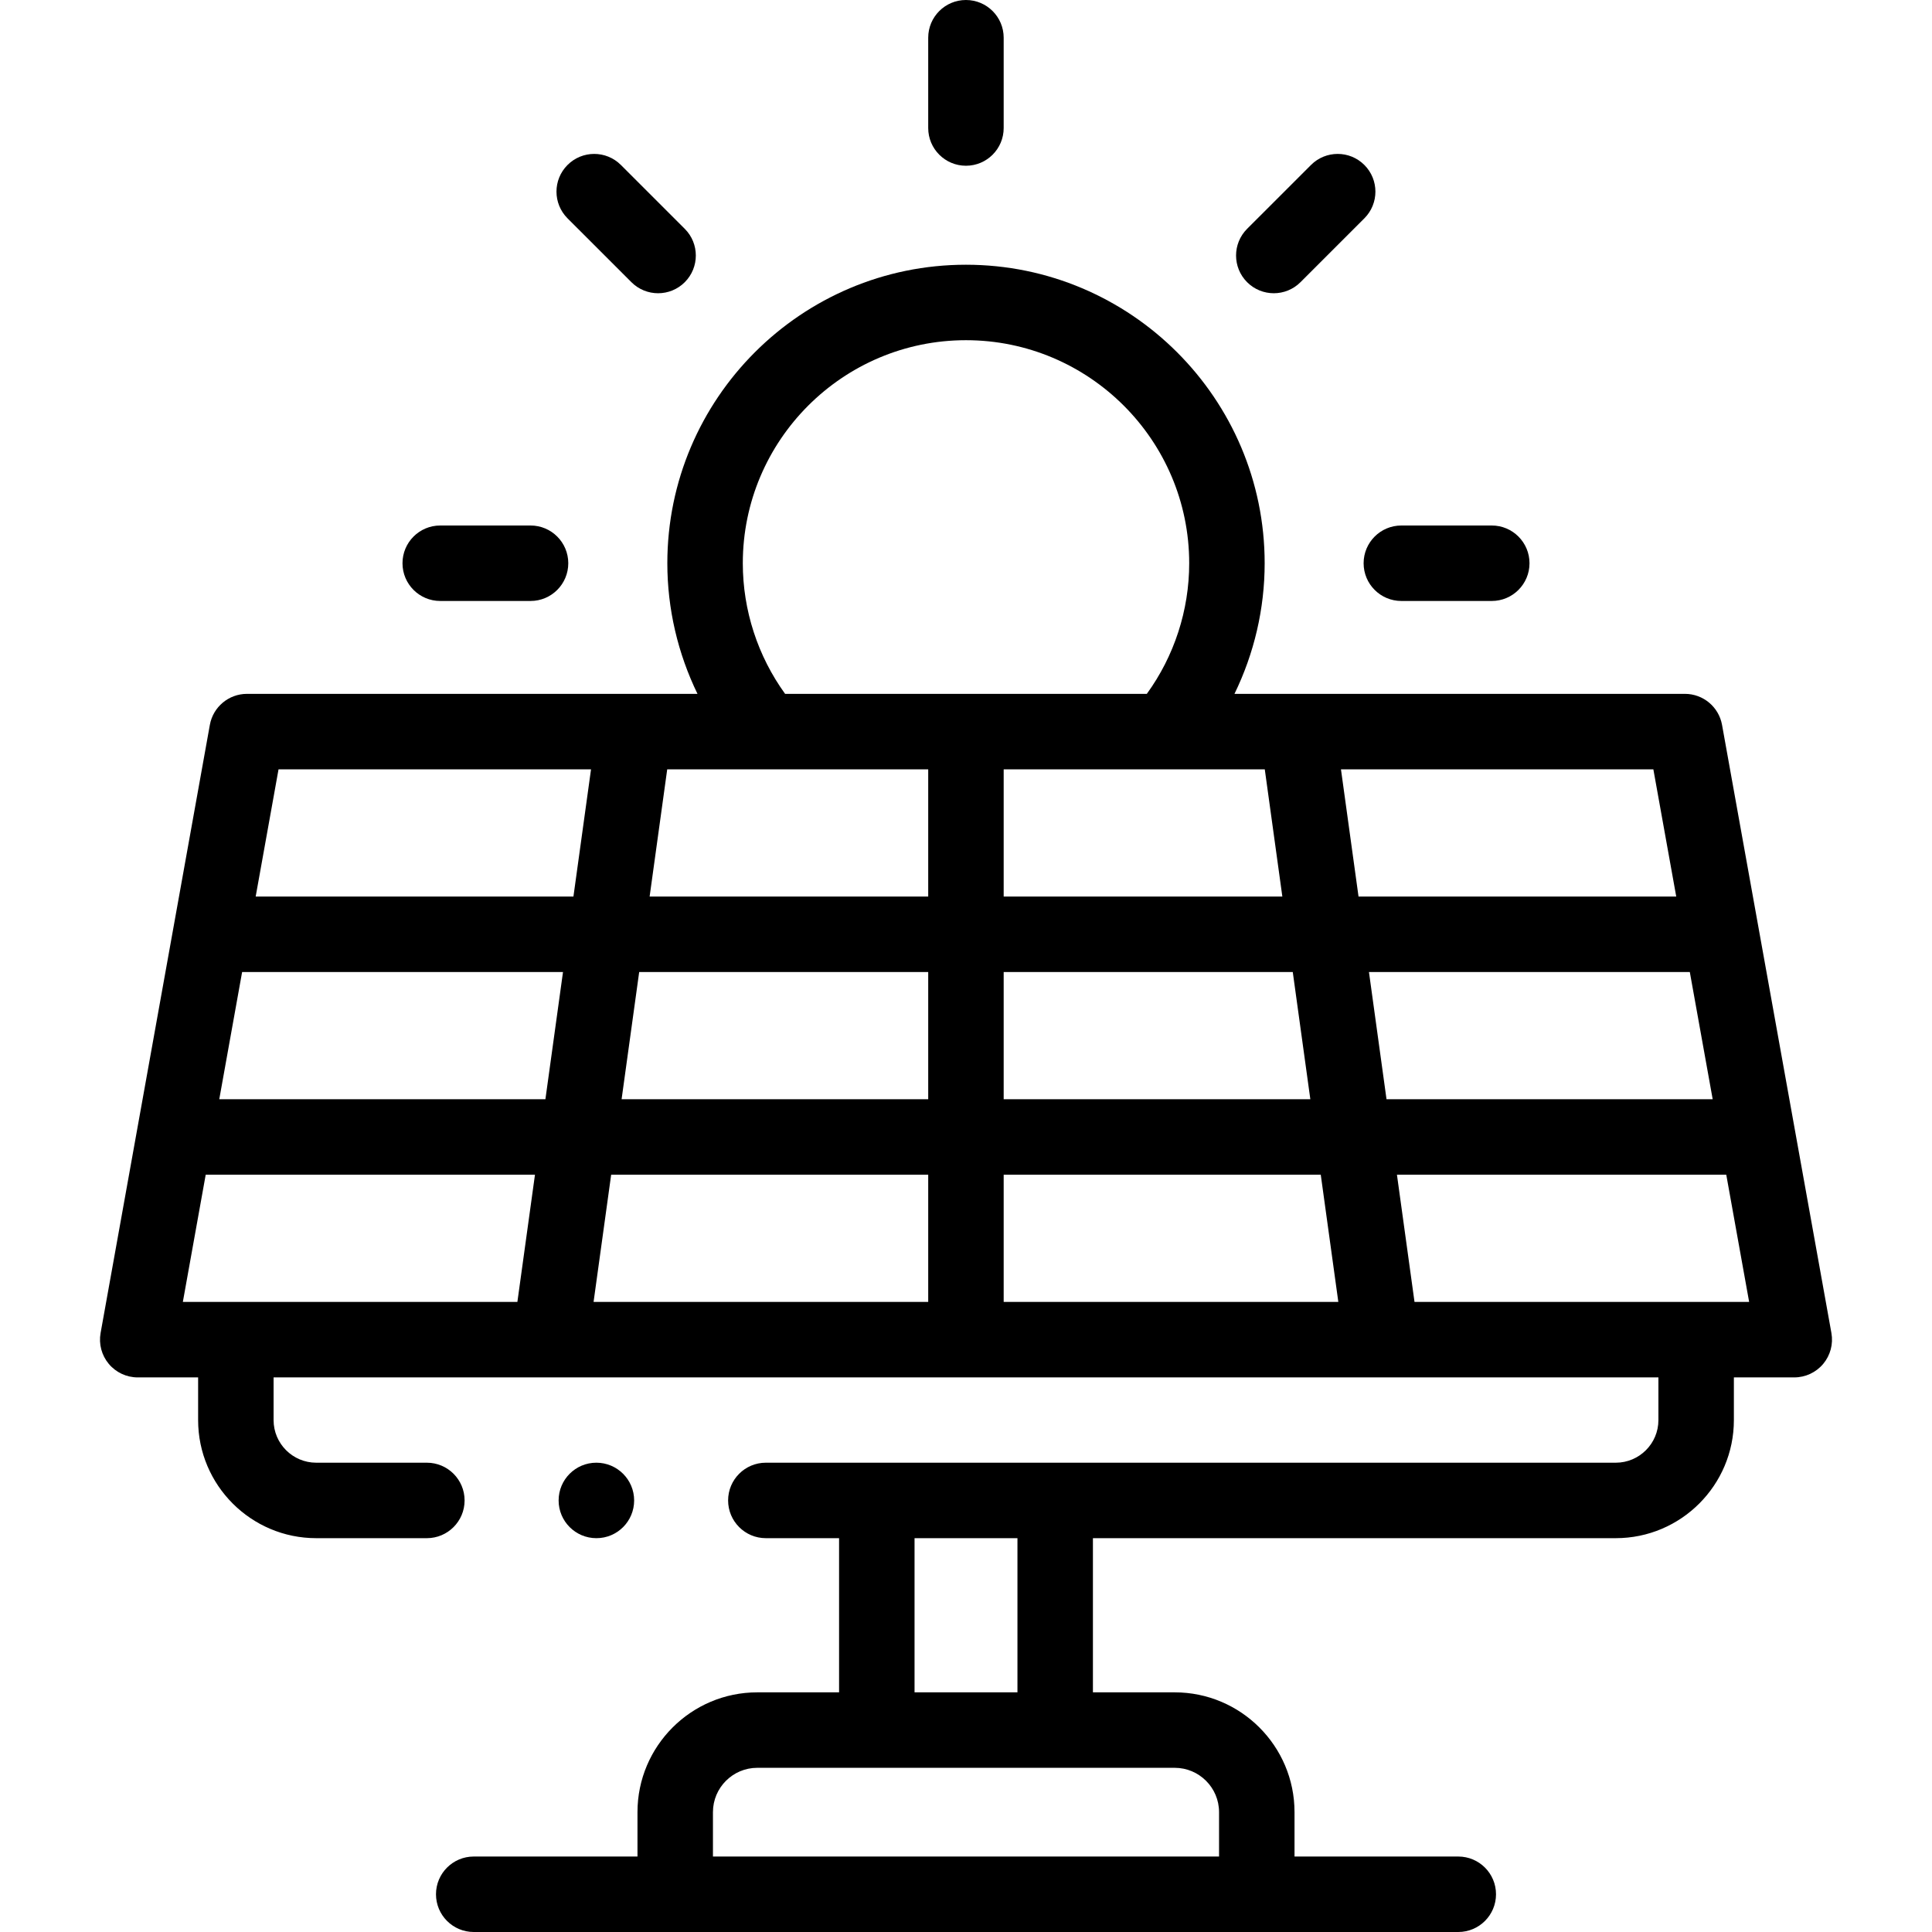
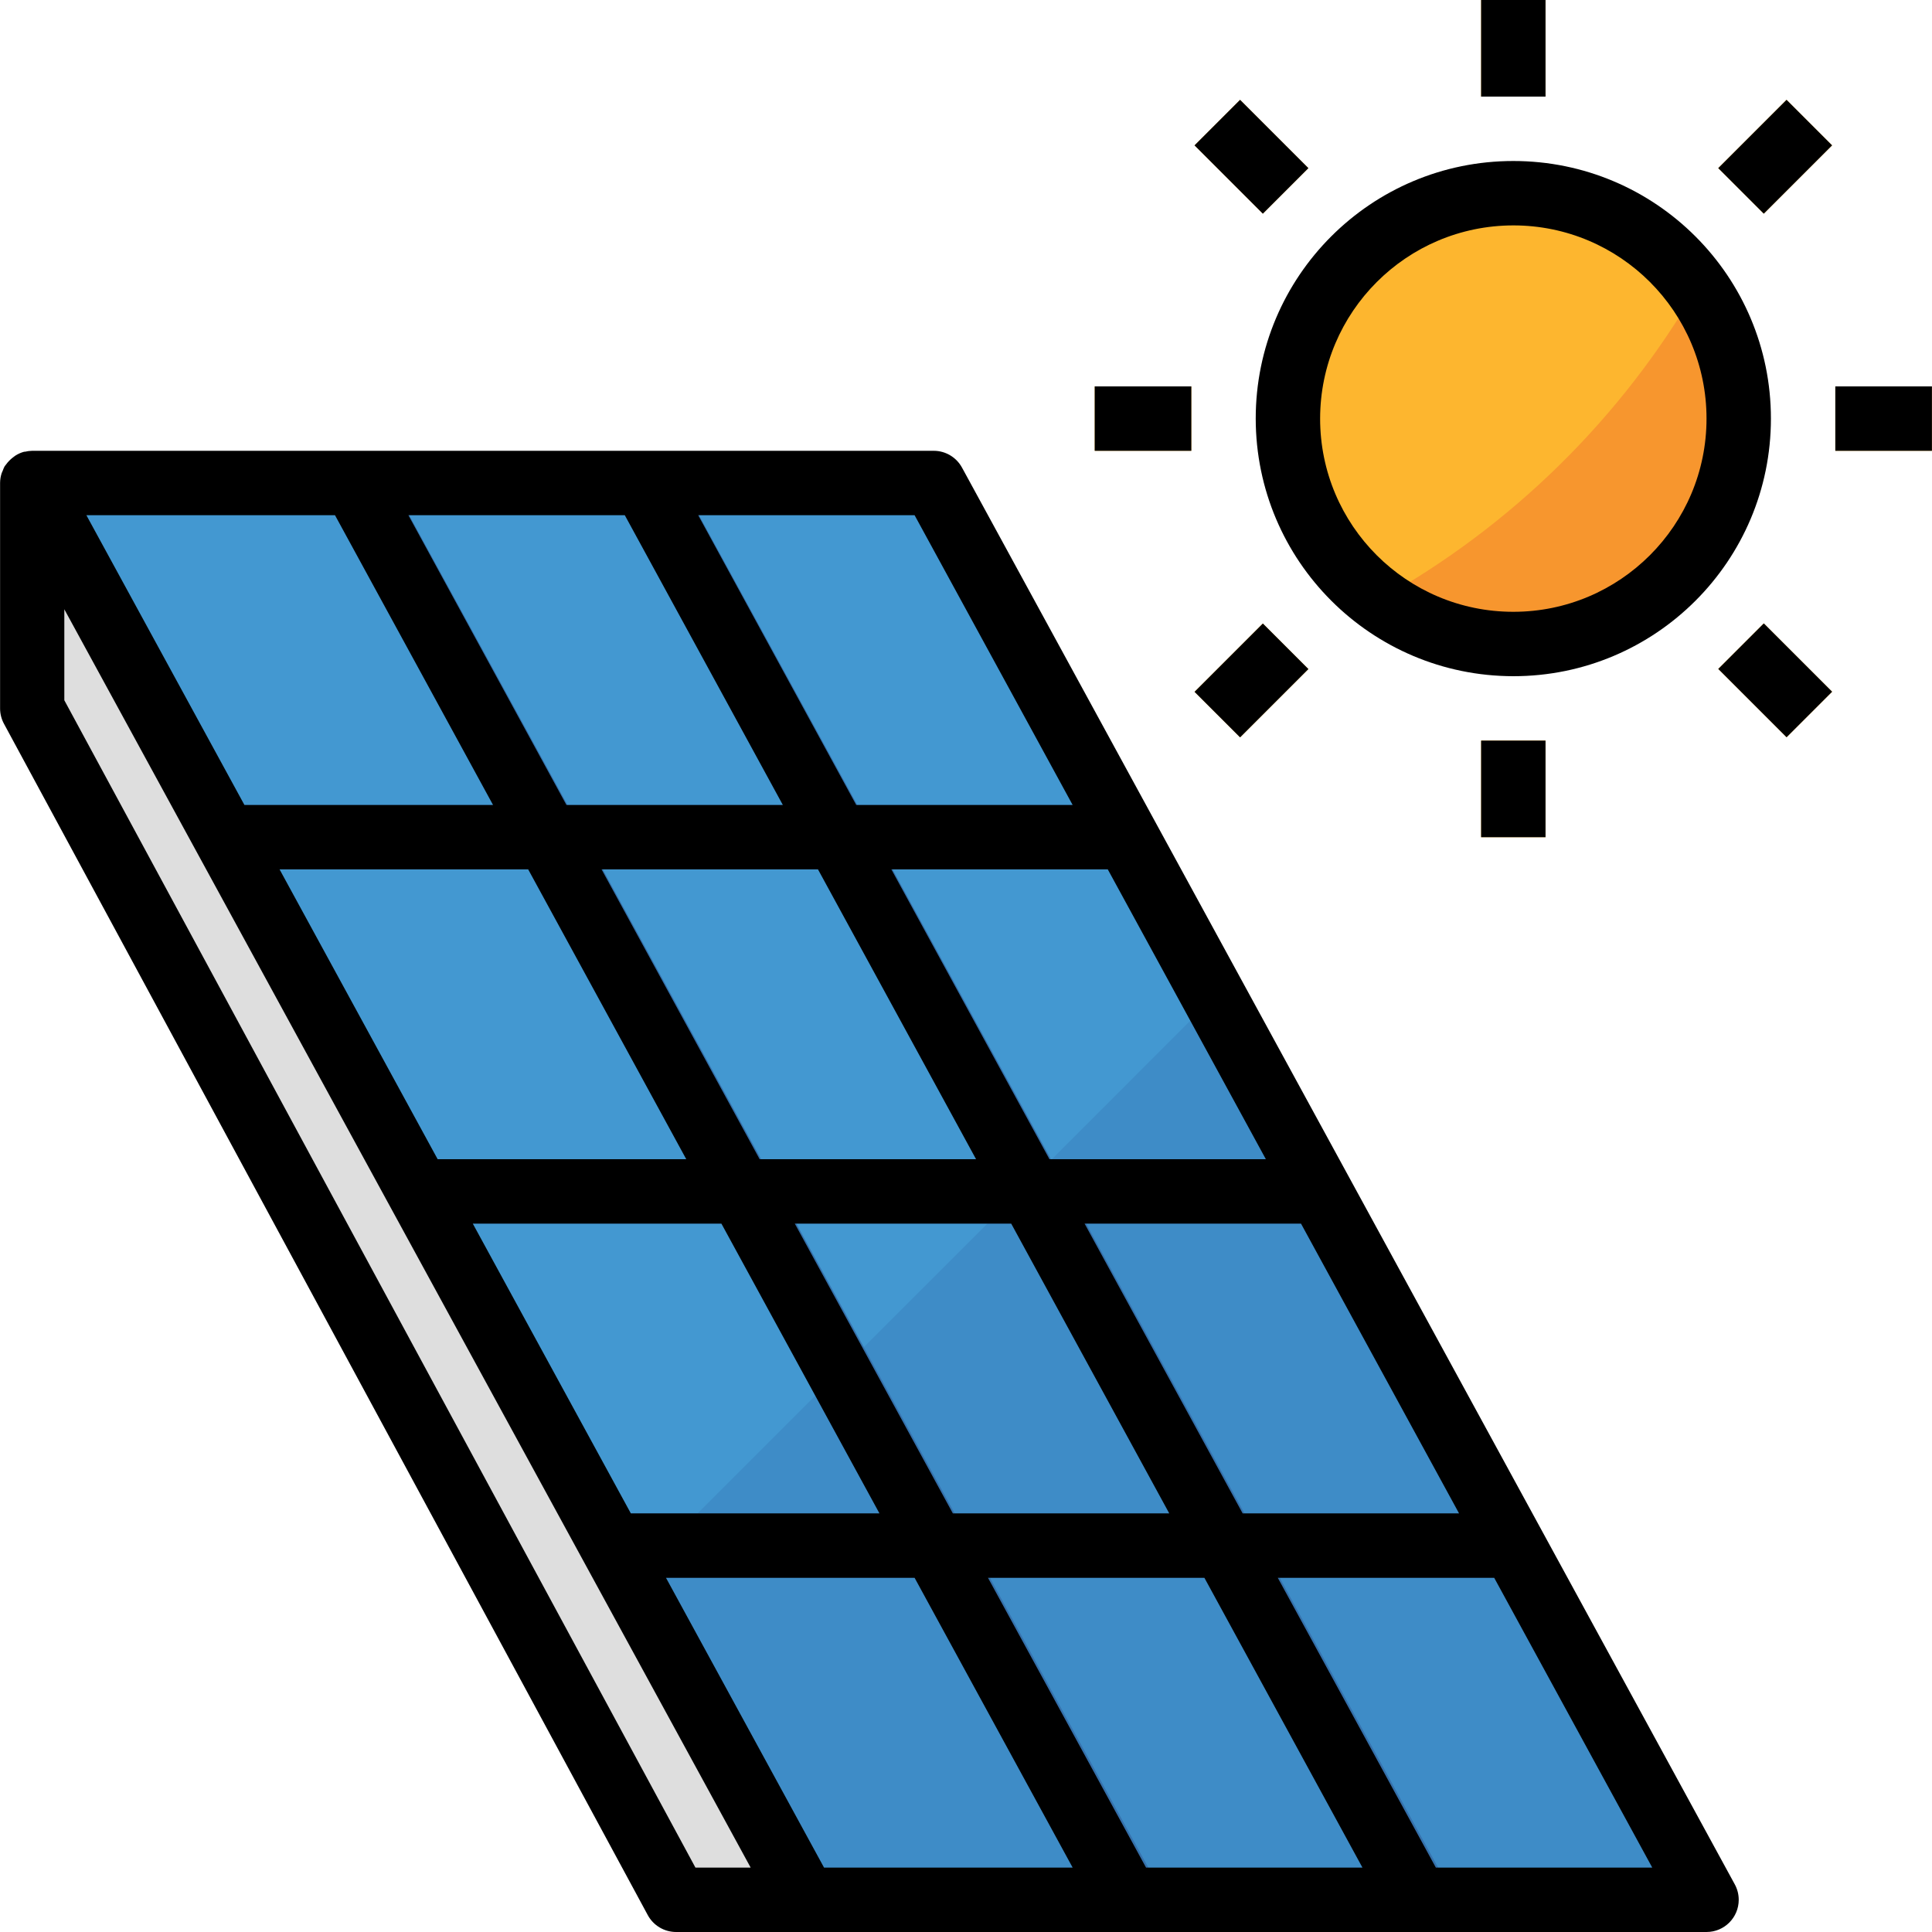
- <svg xmlns="http://www.w3.org/2000/svg" id="Capa_1" enable-background="new 0 0 512 512" height="512" viewBox="0 0 512 512" width="512">
+ <svg xmlns="http://www.w3.org/2000/svg" version="1.1" id="Capa_1" x="0px" y="0px" viewBox="0 0 480 480" style="enable-background:new 0 0 480 480;" xml:space="preserve">
+   <path style="fill:#4398D1;" d="M423.98,472h-224l-192-352h224L423.98,472z" />
  <g>
-     <path d="m255.986 43.924c5.523 0 10-4.477 10-10v-23.924c0-5.523-4.477-10-10-10s-10 4.477-10 10v23.924c0 5.523 4.477 10 10 10z" />
-     <path d="m361.372 149.264c0 5.523 4.477 10 10 10h23.962c5.523 0 10-4.477 10-10s-4.477-10-10-10h-23.962c-5.523 0-10 4.477-10 10z" />
-     <path d="m116.666 159.264h23.934c5.523 0 10-4.477 10-10s-4.477-10-10-10h-23.934c-5.523 0-10 4.477-10 10s4.477 10 10 10z" />
-     <path d="m337.57 77.712c2.558 0 5.118-.976 7.07-2.928l16.929-16.923c3.906-3.904 3.907-10.236.002-14.142-3.904-3.906-10.236-3.907-14.142-.002l-16.929 16.923c-3.906 3.904-3.907 10.236-.002 14.142 1.952 1.954 4.512 2.93 7.072 2.93z" />
-     <path d="m167.332 74.785c1.953 1.952 4.511 2.928 7.07 2.928 2.56 0 5.12-.977 7.072-2.93 3.905-3.906 3.903-10.238-.002-14.142l-16.929-16.923c-3.907-3.906-10.238-3.904-14.142.002-3.905 3.906-3.903 10.238.002 14.142z" />
-     <path d="m485.342 353.256-19.313-107.39c-.023-.13-.042-.26-.07-.388l-9.598-53.369c-.857-4.764-5.002-8.23-9.842-8.23h-119.371c5.214-10.703 8.001-22.537 8.001-34.616 0-43.62-35.513-79.107-79.164-79.107-43.635 0-79.135 35.487-79.135 79.107 0 12.074 2.784 23.908 7.993 34.616h-119.39c-4.841 0-8.986 3.467-9.842 8.231l-19.239 107.081c-.029.134-.049.27-.073.406l-9.641 53.662c-.524 2.915.271 5.912 2.171 8.184s4.709 3.584 7.671 3.584h16.004v11.316c0 17.252 14.04 31.288 31.296 31.288h29.322c5.523 0 10-4.477 10-10s-4.477-10-10-10h-29.322c-6.229 0-11.296-5.063-11.296-11.288v-11.316h366.992v11.316c0 6.224-5.067 11.288-11.296 11.288h-225.243c-5.523 0-10 4.477-10 10s4.477 10 10 10h19.407v40.859h-21.675c-17.507 0-31.75 14.239-31.75 31.741v11.769h-43.397c-5.523 0-10 4.477-10 10s4.477 10 10 10h260.916c5.523 0 10-4.477 10-10s-4.477-10-10-10h-43.397v-11.77c0-17.502-14.243-31.741-31.75-31.741h-21.675v-40.859h138.564c17.257 0 31.296-14.036 31.296-31.288v-11.316h16.004c2.962 0 5.771-1.313 7.671-3.585s2.695-5.27 2.171-8.185zm-242.978 54.374h27.271v40.859h-27.271zm68.947 60.859c6.479 0 11.75 5.267 11.75 11.741v11.77h-134.122v-11.77c0-6.474 5.271-11.741 11.75-11.741zm35.942-177.178h-81.267v-33.716h76.611zm-12.074-87.431 4.656 33.715h-73.849v-33.715zm-79.193-113.724c32.623 0 59.164 26.516 59.164 59.107 0 12.478-3.966 24.604-11.229 34.616h-95.861c-7.249-10.022-11.209-22.148-11.209-34.616 0-32.591 26.527-59.107 59.135-59.107zm-118.875 254.87h-88.654l6.057-33.715h87.259zm7.428-53.715h-86.431l6.057-33.716h85.036zm7.427-53.716h-84.208l6.057-33.715h82.813zm94.02 107.431h-88.684l4.662-33.715h84.022zm0-53.715h-81.257l4.662-33.716h76.595zm0-53.716h-73.829l4.662-33.715h69.167zm20 107.431v-33.715h84.029l4.656 33.715zm89.383-141.146h82.788l6.063 33.715h-84.195zm7.418 53.715h85.03l6.063 33.716h-86.438zm12.074 87.431-4.656-33.715h87.273l6.063 33.715z" />
-     <path d="m158.068 407.63c5.523 0 9.986-4.477 9.986-10s-4.491-10-10.014-10-10 4.477-10 10 4.477 10 10 10z" />
+     <circle style="fill:#FDB62F;" cx="375.98" cy="104" r="56" />
+     <g>
+       <path id="SVGCleanerId_0" style="fill:#FDB62F;" d="M367.98,0h16v24h-16V0z" />
+     </g>
+     <g>
+       <path id="SVGCleanerId_1" style="fill:#FDB62F;" d="M367.98,184h16v24h-16V184z" />
+     </g>
+     <g>
+       <path id="SVGCleanerId_2" style="fill:#FDB62F;" d="M271.98,96h24v16h-24V96z" />
+     </g>
+     <g>
+       <path id="SVGCleanerId_3" style="fill:#FDB62F;" d="M455.98,96h24v16h-24V96z" />
+     </g>
+     <g>
+       <path id="SVGCleanerId_4" style="fill:#FDB62F;" d="M296.779,36.118l11.314-11.314l16.971,16.971l-11.314,11.314L296.779,36.118z" />
+     </g>
+     <g>
+       <path id="SVGCleanerId_5" style="fill:#FDB62F;" d="M426.898,166.198l11.314-11.314l16.971,16.971l-11.314,11.314L426.898,166.198    z" />
+     </g>
+     <g>
+       <path id="SVGCleanerId_6" style="fill:#FDB62F;" d="M296.782,171.882l16.971-16.971l11.314,11.314l-16.971,16.971L296.782,171.882    z" />
+     </g>
+     <g>
+       <path id="SVGCleanerId_7" style="fill:#FDB62F;" d="M426.894,41.771L443.865,24.8l11.314,11.314l-16.971,16.971L426.894,41.771z" />
+     </g>
  </g>
+   <path style="fill:#F7962E;" d="M342.74,148.992c24.826,18.386,59.855,13.166,78.241-11.66c14.429-19.483,14.665-46.044,0.583-65.78  C402.742,103.992,375.508,130.747,342.74,148.992z" />
+   <path style="fill:#DEDEDE;" d="M7.98,120v56l160,296h32L7.98,120z" />
+   <path style="fill:#3E8CC7;" d="M156.684,392.624L199.98,472h224L301.628,247.688L156.684,392.624z" />
+   <path style="fill:#3570AB;" d="M309.196,376l-39.352-72h62.496l-8.72-16H261.1l-39.352-72h62.592l-8.72-16h-62.616l-43.72-80h-18.24  l43.72,80h-53.76l-43.72-80h-18.24l43.72,80H51.62l8.72,16h71.2l39.352,72h-71.2l8.72,16h71.264l39.352,72H147.62l8.72,16h71.36  l43.72,80h18.24l-43.72-80h53.76l43.72,80h18.24l-43.72-80h62.4l-8.72-16H309.196z M149.748,216h53.76l39.352,72H189.1L149.748,216z   M237.196,376l-39.352-72h53.76l39.352,72H237.196z" />
+   <path d="M375.98,168c35.346,0,64-28.654,64-64s-28.654-64-64-64s-64,28.654-64,64C312.02,139.33,340.65,167.96,375.98,168z   M375.98,56c26.51,0,48,21.49,48,48s-21.49,48-48,48s-48-21.49-48-48C328.006,77.501,349.481,56.026,375.98,56z" />
+   <path id="SVGCleanerId_0_1_" d="M367.98,0h16v24h-16V0z" />
+   <path id="SVGCleanerId_1_1_" d="M367.98,184h16v24h-16V184z" />
+   <path id="SVGCleanerId_2_1_" d="M271.98,96h24v16h-24V96z" />
+   <path id="SVGCleanerId_3_1_" d="M455.98,96h24v16h-24V96z" />
+   <path id="SVGCleanerId_4_1_" d="M296.779,36.118l11.314-11.314l16.971,16.971l-11.314,11.314L296.779,36.118z" />
+   <path id="SVGCleanerId_5_1_" d="M426.898,166.198l11.314-11.314l16.971,16.971l-11.314,11.314L426.898,166.198z" />
+   <path id="SVGCleanerId_6_1_" d="M296.782,171.882l16.971-16.971l11.314,11.314l-16.971,16.971L296.782,171.882z" />
+   <path id="SVGCleanerId_7_1_" d="M426.894,41.771L443.865,24.8l11.314,11.314l-16.971,16.971L426.894,41.771z" />
+   <path d="M160.94,475.808c1.399,2.584,4.102,4.194,7.04,4.192h256c4.418,0.001,8.001-3.58,8.001-7.999  c0-1.34-0.336-2.658-0.977-3.833l-192-352c-1.402-2.57-4.096-4.169-7.024-4.168h-224c-0.601,0.013-1.199,0.09-1.784,0.232  c-0.064,0-0.128,0-0.192,0c-0.78,0.209-1.522,0.538-2.2,0.976c-0.2,0.132-0.393,0.277-0.576,0.432  c-0.66,0.501-1.243,1.096-1.728,1.768c-0.112,0.168-0.264,0.304-0.368,0.48c-0.17,0.324-0.315,0.661-0.432,1.008  c-0.105,0.208-0.198,0.422-0.28,0.64c-0.255,0.775-0.39,1.584-0.4,2.4V176c-0.001,1.329,0.329,2.638,0.96,3.808L160.94,475.808z   M15.98,173.976v-22.6L186.5,464h-13.72L15.98,173.976z M83.228,128l39.272,72H60.732L21.46,128H83.228z M155.228,128l39.272,72  h-53.768l-39.272-72H155.228z M314.5,288h-53.768l-39.272-72h53.768L314.5,288z M284.732,464l-39.272-72h53.768l39.272,72H284.732z   M204.732,464l-39.272-72h61.768l39.272,72H204.732z M117.46,304h61.768l39.272,72h-61.768L117.46,304z M108.732,288L69.46,216  h61.768l39.272,72H108.732z M236.732,376l-39.272-72h53.768l39.272,72H236.732z M269.46,304h53.768l39.272,72h-53.768L269.46,304z   M242.5,288h-53.768l-39.272-72h53.768L242.5,288z M356.732,464l-39.272-72h53.768l39.272,72H356.732z M266.5,200h-53.768  l-39.272-72h53.768L266.5,200z" />
+   <g>
+ </g>
+   <g>
+ </g>
+   <g>
+ </g>
+   <g>
+ </g>
+   <g>
+ </g>
+   <g>
+ </g>
+   <g>
+ </g>
+   <g>
+ </g>
+   <g>
+ </g>
+   <g>
+ </g>
+   <g>
+ </g>
+   <g>
+ </g>
+   <g>
+ </g>
+   <g>
+ </g>
+   <g>
+ </g>
</svg>
